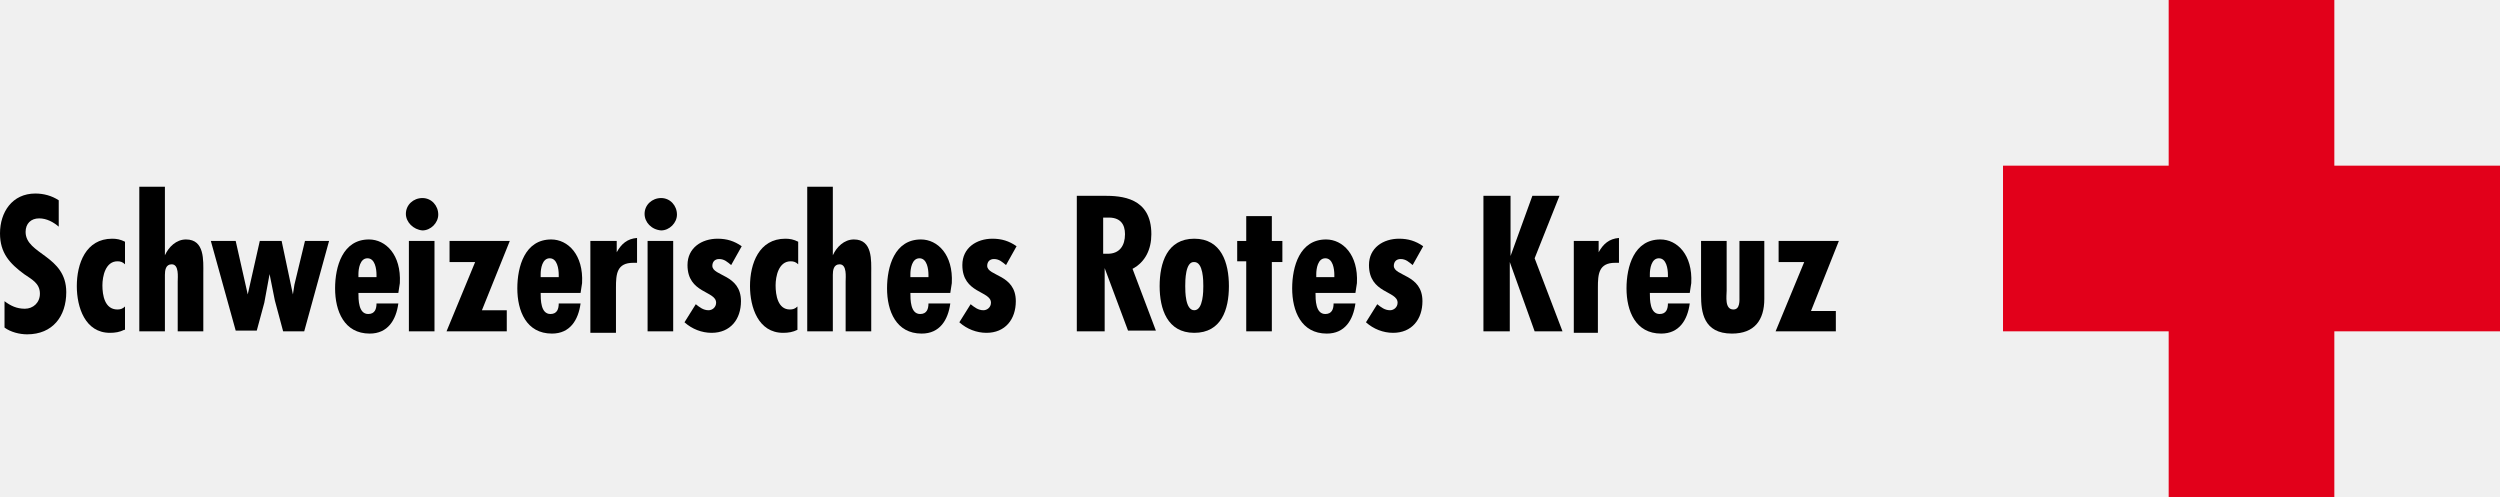
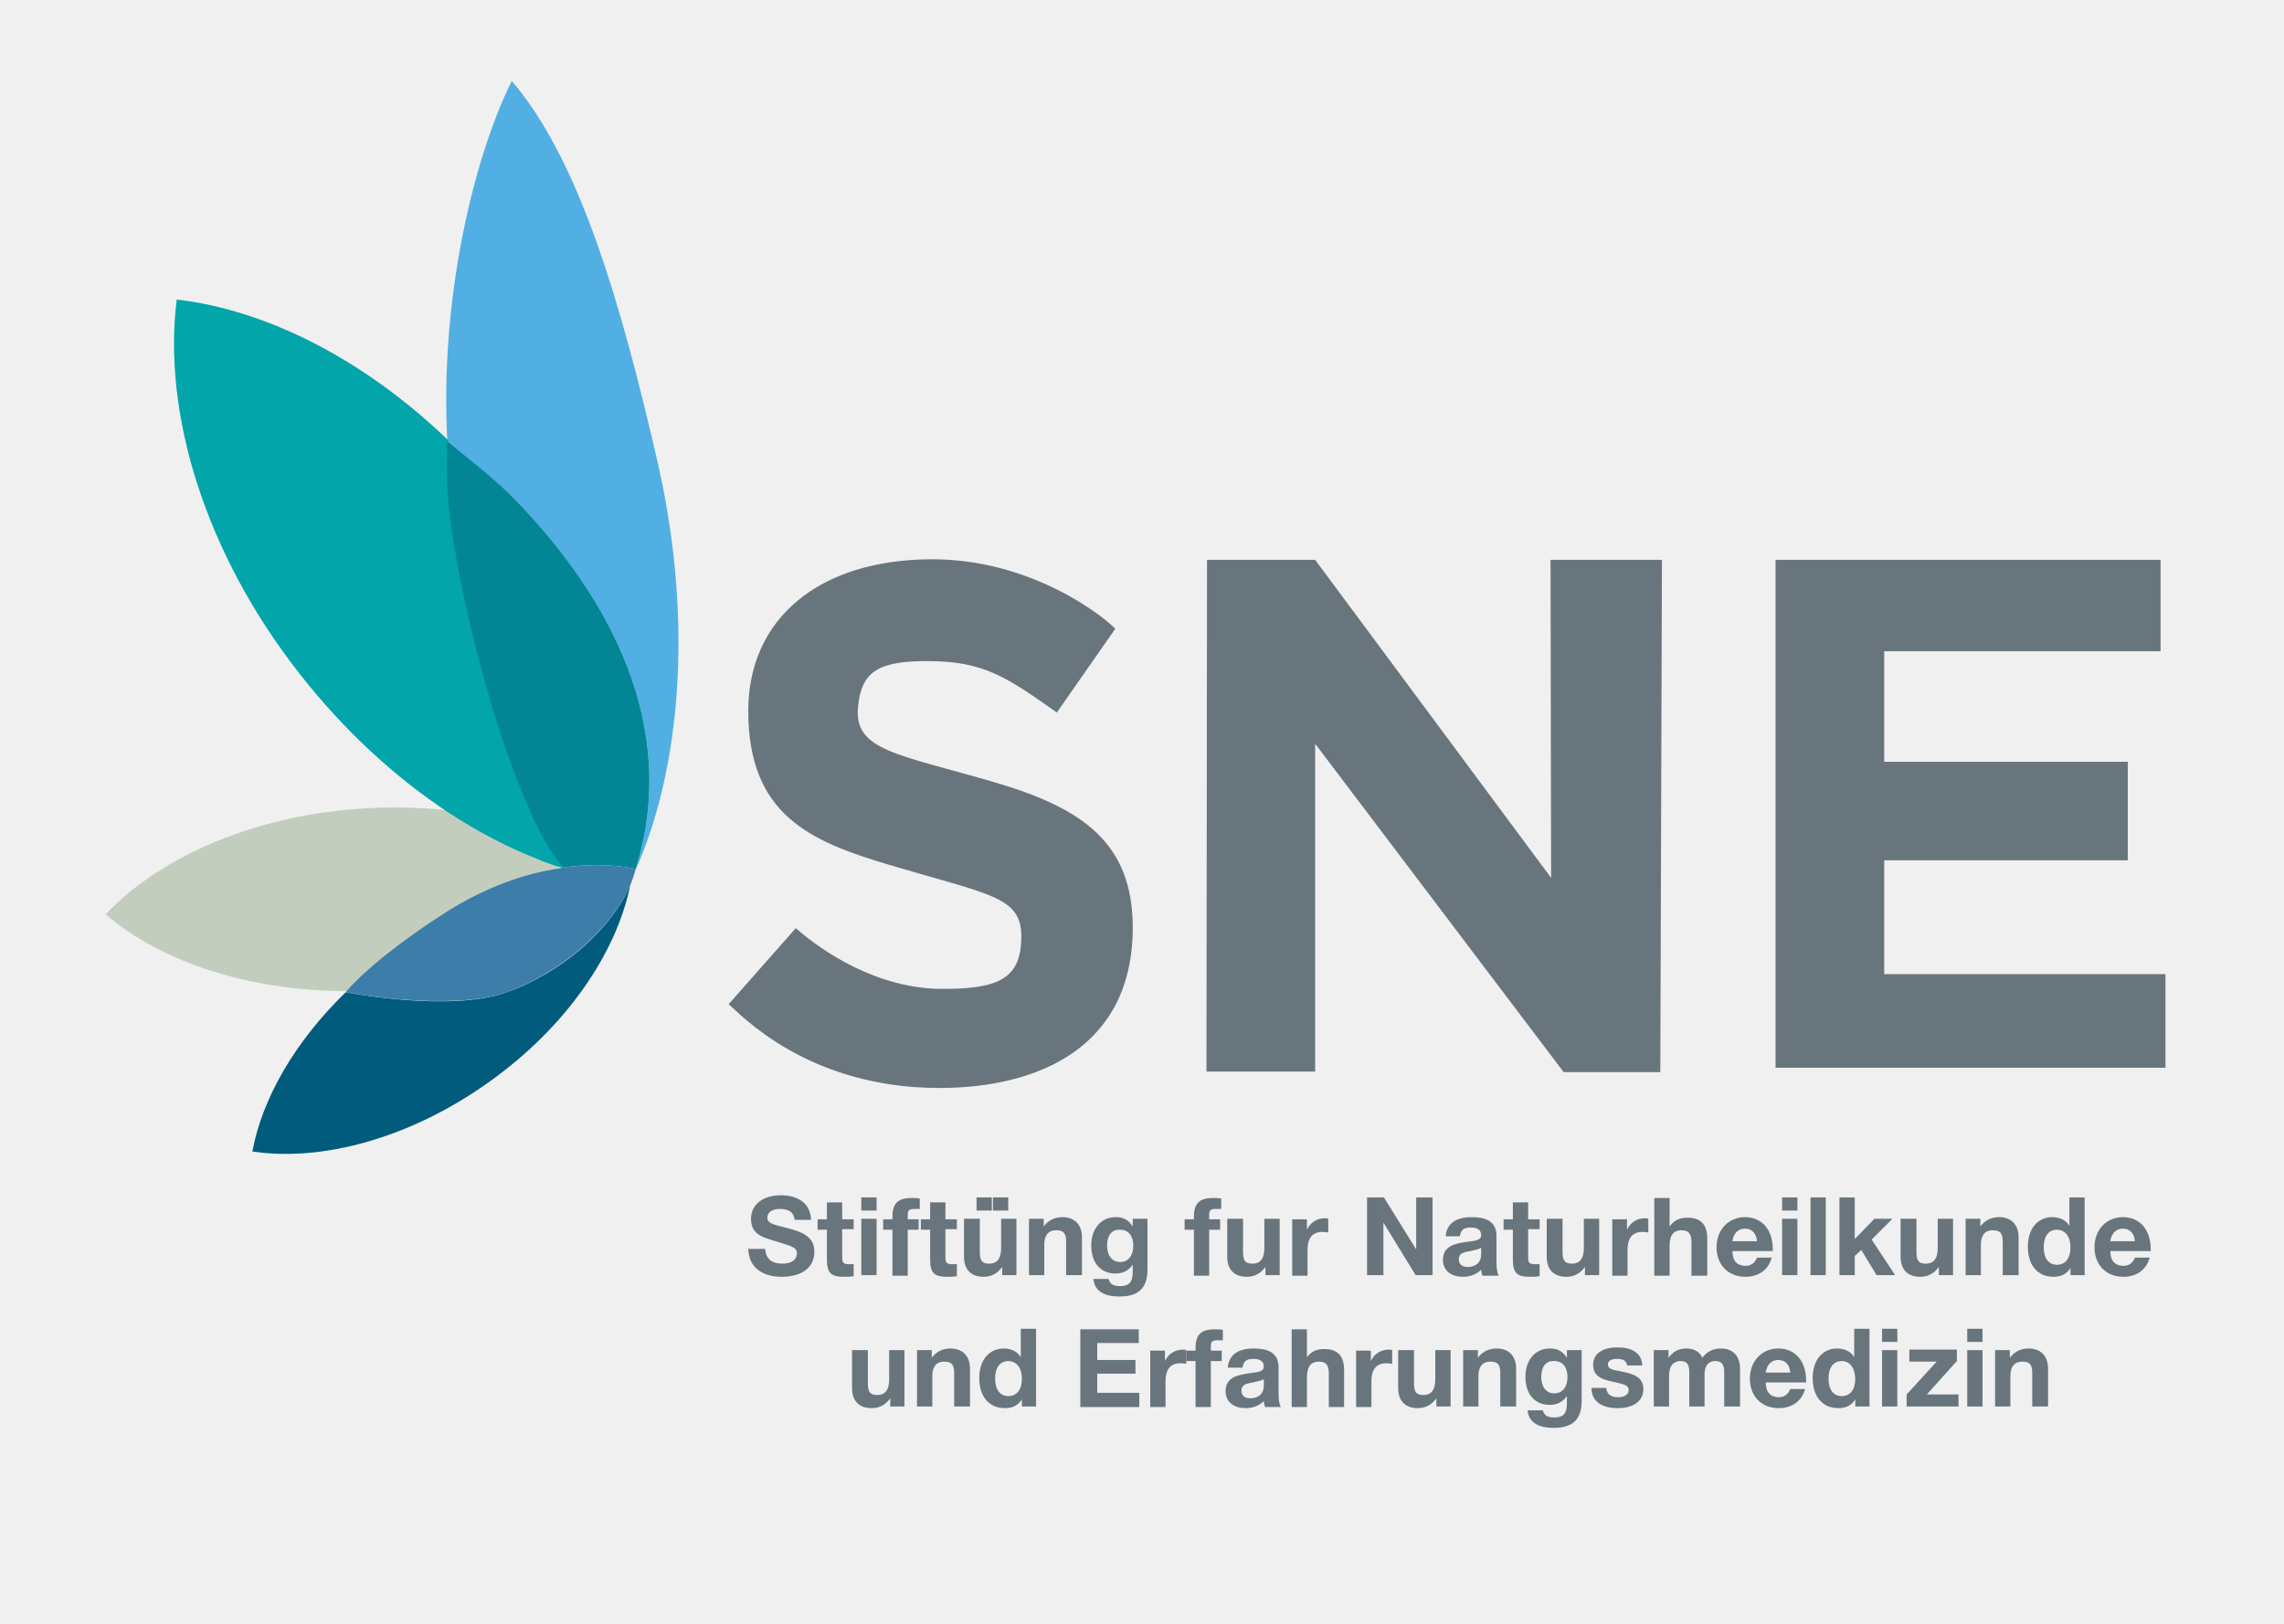
- <svg xmlns="http://www.w3.org/2000/svg" version="1.1" x="0" y="0" width="332" height="66" viewBox="0 0 332 66" xml:space="preserve">
-   <path fill="black" d="M143,44V26h3.6c2.3,0,6.3,0.2,6.3,5.1c0,2-0.8,3.7-2.5,4.6l3.1,8.2h-3.7l-3.1-8.3h0V44H143z M146.5,33.7   l0.6,0c1.6,0,2.3-1.1,2.3-2.6c0-1.3-0.6-2.3-2.4-2.2h-0.5V33.7z" />
-   <path fill="black" d="M163.2,38c0,3.1-1,6.2-4.6,6.2c-3.6,0-4.6-3.2-4.6-6.2c0-3.1,1-6.3,4.6-6.3C162.2,31.7,163.2,34.9,163.2,38z    M157.4,38c0,0.7,0,3.2,1.2,3.2c1.2,0,1.2-2.6,1.2-3.2c0-0.7,0-3.2-1.2-3.2C157.4,34.7,157.4,37.3,157.4,38z" />
-   <path fill="black" d="M7.8,30.1c-0.7-0.6-1.6-1.1-2.6-1.1c-1.1,0-1.8,0.7-1.8,1.8c0,3,5.4,3.1,5.4,8c0,3.2-1.8,5.6-5.2,5.6   c-1,0-2.2-0.3-3-0.9V40c0.8,0.6,1.6,1,2.7,1c1.1,0,2-0.8,2-2c0-1.4-1.1-1.9-2.1-2.6C1.3,35,0,33.6,0,31c0-2.8,1.6-5.3,4.7-5.3   c1.1,0,2.2,0.3,3.1,0.9V30.1z" />
-   <path fill="black" d="M16.5,43.8c-0.6,0.3-1.2,0.4-1.9,0.4c-3.3,0-4.4-3.4-4.4-6.2c0-3,1.2-6.3,4.7-6.3c0.6,0,1.1,0.1,1.7,0.4v3   c-0.3-0.3-0.6-0.4-1-0.4c-1.6,0-2,2-2,3.2c0,1.3,0.3,3.2,2,3.2c0.4,0,0.7-0.1,1-0.4V43.8z" />
-   <path fill="black" d="M21.9,24.8v9.1h0c0.5-1.1,1.5-2.1,2.8-2.1c2.5,0,2.3,2.8,2.3,4.5V44h-3.4v-6.6c0-0.6,0.2-2.3-0.8-2.3   c-0.8,0-0.9,0.8-0.9,1.4V44h-3.4V24.8H21.9z" />
-   <path fill="black" d="M31.3,32l1.6,7.1h0l1.6-7.1h2.9l1.5,7.1h0l0.2-1.3l1.4-5.8h3.2l-3.3,12h-2.8l-1.1-4.1l-0.7-3.5h0l-0.7,3.8   l-1,3.7h-2.8L28,32H31.3z" />
-   <path fill="black" d="M52.9,38.9h-5.3c0,0.9,0,2.8,1.3,2.8c0.9,0,1.1-0.7,1.1-1.4h2.9c-0.3,2.2-1.4,4-3.8,4c-3.4,0-4.6-3-4.6-6   c0-2.9,1-6.5,4.5-6.5c2.2,0,4.3,2,4.1,5.8L52.9,38.9z M50,36.5c0-0.8-0.2-2.2-1.2-2.2c-1,0-1.2,1.4-1.2,2.1v0.4H50V36.5z" />
-   <path fill="black" d="M53.9,28.4c0-1.2,1-2.1,2.2-2.1c1.2,0,2.1,1,2.1,2.2c0,1.1-1,2.1-2.1,2.1C54.9,30.5,53.9,29.5,53.9,28.4z    M57.7,32v12h-3.4V32H57.7z" />
-   <path fill="black" d="M67.7,32L64,41.2h3.3V44h-8l3.8-9.2h-3.4V32H67.7z" />
-   <path fill="black" d="M77.1,38.9h-5.3c0,0.9,0,2.8,1.3,2.8c0.9,0,1.1-0.7,1.1-1.4h2.9c-0.3,2.2-1.4,4-3.8,4c-3.4,0-4.6-3-4.6-6   c0-2.9,1-6.5,4.5-6.5c2.2,0,4.3,2,4.1,5.8L77.1,38.9z M74.2,36.5c0-0.8-0.2-2.2-1.2-2.2c-1,0-1.2,1.4-1.2,2.1v0.4h2.4V36.5z" />
-   <path fill="black" d="M81.9,32v1.5h0c0.6-1.1,1.4-1.8,2.7-1.9v3.3c-0.2,0-0.3,0-0.5,0c-2.2,0-2.3,1.5-2.3,3.3v6h-3.4V32H81.9z" />
-   <path fill="black" d="M85.6,28.4c0-1.2,1-2.1,2.2-2.1c1.2,0,2.1,1,2.1,2.2c0,1.1-1,2.1-2.1,2.1C86.5,30.5,85.6,29.5,85.6,28.4z    M89.4,32v12H86V32H89.4z" />
-   <path fill="black" d="M97.1,35.2c-0.5-0.4-0.9-0.8-1.6-0.8c-0.6,0-0.9,0.4-0.9,0.9c0,1.4,3.8,1.1,3.8,4.7c0,2.4-1.4,4.2-3.9,4.2   c-1.3,0-2.6-0.5-3.6-1.4l1.5-2.4c0.5,0.4,1,0.8,1.7,0.8c0.5,0,1-0.4,1-1c0-1.6-3.8-1.2-3.8-5c0-2.3,1.9-3.5,4-3.5   c1.2,0,2.2,0.3,3.2,1L97.1,35.2z" />
-   <path fill="black" d="M105.9,43.8c-0.6,0.3-1.2,0.4-1.9,0.4c-3.3,0-4.4-3.4-4.4-6.2c0-3,1.2-6.3,4.7-6.3c0.6,0,1.1,0.1,1.7,0.4v3   c-0.3-0.3-0.6-0.4-1-0.4c-1.6,0-2,2-2,3.2c0,1.3,0.3,3.2,1.9,3.2c0.4,0,0.7-0.1,1-0.4V43.8z" />
-   <path fill="black" d="M110.6,24.8v9.1h0c0.5-1.1,1.5-2.1,2.8-2.1c2.5,0,2.3,2.8,2.3,4.5V44h-3.4v-6.6c0-0.6,0.2-2.3-0.8-2.3   c-0.8,0-0.9,0.8-0.9,1.4V44h-3.4V24.8H110.6z" />
-   <path fill="black" d="M126.2,38.9h-5.3c0,0.9,0,2.8,1.3,2.8c0.9,0,1.1-0.7,1.1-1.4h2.9c-0.3,2.2-1.4,4-3.8,4c-3.4,0-4.6-3-4.6-6   c0-2.9,1-6.5,4.5-6.5c2.2,0,4.3,2,4.1,5.8L126.2,38.9z M123.3,36.5c0-0.8-0.2-2.2-1.2-2.2c-1,0-1.2,1.4-1.2,2.1v0.4h2.4V36.5z" />
-   <path fill="black" d="M133.6,35.2c-0.5-0.4-0.9-0.8-1.6-0.8c-0.6,0-0.9,0.4-0.9,0.9c0,1.4,3.8,1.1,3.8,4.7c0,2.4-1.4,4.2-3.9,4.2   c-1.3,0-2.6-0.5-3.6-1.4l1.5-2.4c0.5,0.4,1,0.8,1.7,0.8c0.5,0,1-0.4,1-1c0-1.6-3.8-1.2-3.8-5c0-2.3,1.9-3.5,4-3.5   c1.2,0,2.2,0.3,3.2,1L133.6,35.2z" />
-   <path fill="black" d="M168.9,28.6V32h1.4v2.8h-1.4V44h-3.4v-9.3h-1.2V32h1.2v-3.3H168.9z" />
-   <path fill="black" d="M180,38.9h-5.3c0,0.9,0,2.8,1.3,2.8c0.9,0,1.1-0.7,1.1-1.4h2.9c-0.3,2.2-1.4,4-3.8,4c-3.4,0-4.6-3-4.6-6   c0-2.9,1-6.5,4.5-6.5c2.2,0,4.3,2,4.1,5.8L180,38.9z M177.2,36.5c0-0.8-0.2-2.2-1.2-2.2c-1,0-1.2,1.4-1.2,2.1v0.4h2.4V36.5z" />
-   <path fill="black" d="M187.6,35.2c-0.5-0.4-0.9-0.8-1.6-0.8c-0.6,0-0.9,0.4-0.9,0.9c0,1.4,3.8,1.1,3.8,4.7c0,2.4-1.4,4.2-3.9,4.2   c-1.3,0-2.6-0.5-3.6-1.4l1.5-2.4c0.5,0.4,1,0.8,1.7,0.8c0.5,0,1-0.4,1-1c0-1.6-3.8-1.2-3.8-5c0-2.3,1.9-3.5,4-3.5   c1.2,0,2.2,0.3,3.2,1L187.6,35.2z" />
-   <path fill="black" d="M200.6,26v8h0l2.9-8h3.6l-3.3,8.3l3.7,9.7h-3.7l-3.3-9.2h0V44H197V26H200.6z" />
-   <path fill="black" d="M212.3,32v1.5h0c0.6-1.1,1.4-1.8,2.7-1.9v3.3c-0.2,0-0.3,0-0.5,0c-2.2,0-2.3,1.5-2.3,3.3v6H209V32H212.3z" />
-   <path fill="black" d="M224.4,38.9h-5.3c0,0.9,0,2.8,1.3,2.8c0.9,0,1.1-0.7,1.1-1.4h2.9c-0.3,2.2-1.4,4-3.8,4c-3.4,0-4.6-3-4.6-6   c0-2.9,1-6.5,4.5-6.5c2.2,0,4.3,2,4.1,5.8L224.4,38.9z M221.5,36.5c0-0.8-0.2-2.2-1.2-2.2c-1,0-1.2,1.4-1.2,2.1v0.4h2.4V36.5z" />
-   <path fill="black" d="M229.3,32v6.6c0,0.7-0.3,2.5,0.9,2.5c0.9,0,0.8-1.2,0.8-1.8l0-7.3h3.3v7.7c0,2.8-1.3,4.6-4.3,4.6   c-3.8,0-4.1-2.9-4.1-5.1V32H229.3z" />
-   <path fill="black" d="M244.2,32l-3.7,9.3h3.3V44h-8l3.8-9.2h-3.4V32H244.2z" />
-   <polygon fill="rgb(226,0,26)" points="332,22 310,22 310,0 288,0 288,22 266,22 266,44 288,44 288,66 310,66 310,44 332,44 " />
+ <svg xmlns="http://www.w3.org/2000/svg" width="1440" height="1024" viewBox="0 0 1440 1024" fill="none">
+   <g clip-path="url(#clip0)">
+     <rect width="1440" height="1024" />
+     <path d="M319.567 625.702C284.101 638.472 219.712 626.047 217.991 625.702C185.969 656.764 165.309 692.659 159.111 726.137C202.496 732.695 257.932 718.199 307.86 682.649C357.098 647.79 388.776 600.852 397.384 558.054C384.988 587.391 351.933 614.312 319.567 625.702Z" fill="#015B7C" />
+     <path d="M326.453 316.802C383.266 376.511 429.062 457.274 400.827 548.045C400.827 548.39 400.827 548.736 400.483 548.736V549.081C429.062 485.575 437.326 392.043 414.944 292.988C391.53 190.481 365.017 100.4 322.665 51.045C297.53 101.781 277.214 191.517 282.035 278.147C296.497 290.227 312.68 302.652 326.453 316.802Z" fill="#51AFE3" />
+     <path d="M283.182 575.597C311.417 557.304 337.241 549.366 357.901 546.26C357.557 546.26 356.868 545.915 356.524 545.915C355.146 545.569 353.425 544.879 352.047 544.534C351.359 544.189 350.67 544.189 349.981 543.844C347.915 543.153 346.194 542.463 344.128 541.773C343.784 541.773 343.439 541.428 343.439 541.428C324.157 533.835 304.53 523.826 285.593 511.401C268.376 509.33 250.127 508.64 231.534 509.675C161.636 513.472 101.034 540.047 66.602 576.632C102.067 607.004 158.537 625.642 222.237 624.951C222.925 623.916 238.764 604.588 283.182 575.597Z" fill="#C2CDBE" />
+     <path d="M340.736 542.665C342.802 543.355 344.524 544.046 346.59 544.736C347.278 545.081 347.967 545.081 348.656 545.426C350.033 546.116 351.755 546.462 353.132 546.807C353.476 546.807 354.165 547.152 354.509 547.152C355.198 547.152 355.542 546.807 356.231 546.807C336.26 528.169 303.579 437.916 287.74 344.038C283.608 320.224 281.857 299.342 282.545 277.598C229.864 226.863 168.229 195.455 111.416 188.898C102.463 260.341 128.976 348.697 189.233 425.318C217.124 460.867 249.146 490.204 282.545 512.293C301.483 524.718 320.765 534.727 340.392 542.32C340.392 542.32 340.392 542.665 340.736 542.665Z" fill="#02A5A9" />
+     <path d="M398.073 556.329C398.073 556.674 397.728 557.019 397.728 557.364L398.073 556.329Z" fill="#028695" />
+     <path d="M400.483 549.081C400.483 548.735 400.483 548.39 400.827 548.39C400.827 548.39 400.827 548.735 400.483 549.081Z" fill="#028695" />
+     <path d="M286.167 343.033C302.006 436.911 335.405 528.373 355.376 547.01C382.922 543.214 400.827 548.045 400.827 548.045C429.062 457.274 383.267 376.166 326.453 316.802C313.024 302.652 296.497 290.227 282.035 278.147C281.002 299.891 282.035 319.564 286.167 343.033Z" fill="#028695" />
+     <path d="M398.072 556.329C399.105 553.913 399.794 551.497 400.483 549.081V548.735C400.483 548.39 400.827 548.045 400.827 548.045C400.827 548.045 382.922 543.213 355.376 547.01C354.688 547.01 354.343 547.355 353.655 547.355C332.995 550.461 307.171 558.399 278.936 576.692C234.174 605.683 218.335 625.011 217.991 625.701C219.712 626.047 284.101 638.126 319.566 625.701C351.933 613.967 384.988 587.046 397.384 558.054C397.384 557.709 397.728 557.709 397.728 557.364C397.728 557.019 398.072 556.674 398.072 556.329Z" fill="#3C7DA9" />
+     <path d="M666.302 449.335C634.968 427.247 620.507 416.892 584.697 416.892C553.708 416.892 543.034 423.45 540.968 445.884C538.213 473.495 566.448 475.566 627.738 493.513C682.485 509.735 714.163 531.478 714.163 584.975C714.163 660.215 654.939 686.101 592.272 686.101C508.945 686.101 466.938 639.507 459.363 633.294L501.715 585.32C518.587 600.161 553.363 623.631 594.338 623.631C629.804 623.631 643.921 617.073 643.921 590.497C643.921 565.302 623.95 564.267 560.25 545.284C510.323 530.443 471.758 513.531 471.758 448.3C471.758 390.317 516.176 352.697 587.796 352.697C652.529 352.697 698.324 391.007 703.145 396.529L666.302 449.335Z" fill="#69757C" />
+     <path d="M760.992 353.042H829.168L977.916 553.567L977.572 353.042H1047.81L1046.78 676.092H985.836L829.168 469.008V675.746H760.647L760.992 353.042Z" fill="#69757C" />
+     <path d="M1362.18 410.68H1187.95V480.398H1341.52V542.523H1187.95V614.312H1365.28V673.33H1119.43V353.042H1362.18V410.68Z" fill="#69757C" />
+     <path d="M501.026 769.624C500.681 764.792 497.582 762.377 491.729 762.377C486.908 762.377 483.809 764.447 483.809 767.899C483.809 772.04 488.974 772.386 498.96 775.147C507.568 777.563 513.421 781.014 513.421 789.297C513.421 801.032 503.092 805.174 493.106 805.174C479.677 805.174 472.102 798.616 471.758 787.572H482.432C482.776 794.129 486.908 796.89 493.45 796.89C498.96 796.89 502.403 794.474 502.403 790.333C502.403 786.536 498.96 785.846 488.974 782.74C481.055 780.324 473.48 778.598 473.48 768.589C473.48 759.615 481.055 753.748 492.417 753.748C502.747 753.748 511.011 758.58 511.355 769.279H501.026V769.624Z" fill="#69757C" />
+     <path d="M538.213 775.147H530.982V792.059C530.982 795.51 530.982 797.236 535.114 797.236C536.147 797.236 536.836 797.236 538.213 797.236V804.829C535.458 805.174 534.425 805.174 532.359 805.174C524.096 805.174 521.341 803.103 521.341 794.129V775.492H515.487V768.934H521.341V758.235H530.982V768.934H538.213V775.147Z" fill="#69757C" />
+     <path d="M553.019 763.412H543.033V755.128H552.675V763.412H553.019ZM553.019 804.138H543.033V768.589H552.675V804.138H553.019Z" fill="#69757C" />
+     <path d="M579.876 762.377C578.499 762.377 577.81 762.377 576.777 762.377C573.334 762.377 572.301 763.067 572.301 766.173V768.934H579.187V775.492H572.301V804.484H562.66V775.492H556.806V768.934H562.66V767.209C562.66 758.925 566.103 755.474 574.711 755.474C576.433 755.474 578.154 755.474 579.876 755.819V762.377Z" fill="#69757C" />
+     <path d="M603.29 775.147H596.059V792.059C596.059 795.51 596.059 797.236 600.191 797.236C601.224 797.236 601.913 797.236 603.29 797.236V804.829C600.536 805.174 599.503 805.174 597.437 805.174C589.173 805.174 586.418 803.103 586.418 794.129V775.492H580.565V768.934H586.418V758.235H596.059V768.934H603.29V775.147Z" fill="#69757C" />
+     <path d="M641.166 804.138H631.869V798.961C629.115 802.758 625.327 805.174 620.162 805.174C612.587 805.174 607.766 801.032 607.766 792.404V768.589H617.752V788.952C617.752 793.439 618.096 796.89 623.605 796.89C629.803 796.89 631.181 792.058 631.181 786.881V768.589H640.822V804.138H641.166Z" fill="#69757C" />
+     <path d="M672.155 804.138V783.43C672.155 778.943 671.467 775.837 665.957 775.837C660.104 775.837 658.382 779.978 658.382 785.156V804.138H648.741V768.589H658.038V773.421C660.792 769.624 664.924 767.553 669.745 767.553C677.32 767.553 682.141 772.04 682.141 780.324V804.138H672.155Z" fill="#69757C" />
+     <path d="M723.459 800.687C723.459 812.422 717.606 817.599 705.899 817.599C695.569 817.599 690.06 813.802 689.371 806.554H699.012C699.701 809.66 701.767 811.041 706.243 811.041C712.785 811.041 714.163 807.59 714.163 801.722V797.581C711.408 801.377 707.965 803.103 703.144 803.103C693.847 803.103 687.994 796.2 687.994 785.501C687.994 774.801 694.192 767.553 703.489 767.553C708.309 767.553 711.408 769.279 714.163 773.421V768.589H723.459V800.687ZM697.979 785.501C697.979 791.713 701.078 795.855 706.243 795.855C711.408 795.855 714.507 791.713 714.507 785.501C714.507 779.288 711.408 775.492 706.243 775.492C700.734 775.146 697.979 779.288 697.979 785.501Z" fill="#69757C" />
+     <path d="M769.943 762.377C768.566 762.377 767.877 762.377 766.844 762.377C763.401 762.377 762.368 763.067 762.368 766.173V768.934H769.255V775.492H762.368V804.484H752.727V775.492H746.874V768.934H752.727V767.209C752.727 758.925 756.17 755.474 764.779 755.474C766.5 755.474 768.222 755.474 769.943 755.819V762.377Z" fill="#69757C" />
+     <path d="M807.13 804.138H797.834V798.961C795.079 802.758 791.292 805.174 786.127 805.174C778.552 805.174 773.731 801.032 773.731 792.404V768.589H783.716V788.952C783.716 793.439 784.061 796.89 789.57 796.89C795.768 796.89 797.145 792.058 797.145 786.881V768.589H806.786V804.138H807.13Z" fill="#69757C" />
+     <path d="M837.431 777.217C835.709 776.872 834.676 776.872 833.643 776.872C826.757 776.872 824.347 781.704 824.347 788.262V804.483H814.706V768.934H824.002V775.492C826.068 771.005 830.2 768.244 835.365 768.244C836.054 768.244 836.398 768.244 837.431 768.589V777.217Z" fill="#69757C" />
+     <path d="M861.534 755.128H872.552L892.868 787.916V755.128H903.197V804.138H892.523L872.208 771.005V804.138H861.878V755.128H861.534Z" fill="#69757C" />
+     <path d="M934.531 804.138C934.187 802.758 933.842 802.413 933.842 800.687C930.743 803.793 926.611 805.174 922.48 805.174C914.56 805.174 909.739 801.032 909.739 794.474C909.739 785.156 918.348 784.12 925.234 783.085C931.432 782.394 933.842 781.704 933.842 778.943C933.842 775.837 931.776 774.111 927.3 774.111C922.824 774.111 921.102 775.492 920.414 779.633H911.461C912.15 771.695 917.659 767.553 927.989 767.553C935.219 767.553 943.483 769.279 943.483 779.288V794.819C943.483 797.926 943.483 801.377 944.861 804.483H934.531V804.138ZM926.956 788.952C923.512 789.642 919.725 789.988 919.725 794.129C919.725 797.235 921.791 798.961 925.234 798.961C930.399 798.961 933.842 796.2 933.842 791.023V786.881C931.432 788.262 929.366 788.262 926.956 788.952Z" fill="#69757C" />
+     <path d="M970.685 775.147H963.454V792.059C963.454 795.51 963.454 797.236 967.586 797.236C968.619 797.236 969.307 797.236 970.685 797.236V804.829C967.93 805.174 966.897 805.174 964.831 805.174C956.567 805.174 953.813 803.103 953.813 794.129V775.492H947.959V768.934H953.813V758.235H963.454V768.934H970.685V775.147Z" fill="#69757C" />
+     <path d="M1008.56 804.138H999.264V798.961C996.509 802.758 992.722 805.174 987.557 805.174C979.982 805.174 975.161 801.032 975.161 792.404V768.589H985.147V788.952C985.147 793.439 985.491 796.89 991 796.89C997.198 796.89 998.575 792.058 998.575 786.881V768.589H1008.22V804.138H1008.56Z" fill="#69757C" />
+     <path d="M1039.21 777.217C1037.48 776.872 1036.45 776.872 1035.42 776.872C1028.53 776.872 1026.12 781.704 1026.12 788.262V804.483H1016.48V768.934H1025.78V775.492C1027.84 771.005 1031.97 768.244 1037.14 768.244C1037.83 768.244 1038.17 768.244 1039.21 768.589V777.217Z" fill="#69757C" />
+     <path d="M1052.63 773.421C1055.39 769.625 1058.83 767.899 1064 767.899C1072.6 767.899 1076.39 772.731 1076.39 781.014V804.484H1066.41V783.43C1066.41 778.943 1065.37 775.837 1060.21 775.837C1053.67 775.837 1052.63 781.014 1052.63 786.191V804.484H1042.99V755.474H1052.63V773.421Z" fill="#69757C" />
+     <path d="M1100.5 805.174C1089.48 805.174 1082.25 797.581 1082.25 786.536C1082.25 775.492 1089.82 767.553 1100.15 767.553C1110.82 767.553 1117.71 775.492 1117.71 787.917V788.952H1092.23C1092.23 795.165 1095.33 798.271 1100.5 798.271C1103.94 798.271 1106.35 796.545 1107.73 793.094H1117.02C1114.96 801.032 1108.41 805.174 1100.5 805.174ZM1100.15 774.801C1095.67 774.801 1092.92 777.908 1092.23 782.74H1107.73C1107.38 778.253 1104.97 774.801 1100.15 774.801Z" fill="#69757C" />
+     <path d="M1133.21 763.412H1123.57V755.128H1133.21V763.412ZM1133.21 804.138H1123.57V768.589H1133.21V804.138Z" fill="#69757C" />
+     <path d="M1151.11 804.138H1141.47V755.128H1151.11V804.138Z" fill="#69757C" />
+     <path d="M1180.03 781.704L1194.84 804.138H1183.13L1173.49 788.262L1169.36 792.058V804.138H1159.72V755.128H1169.36V781.359L1181.76 768.589H1193.12L1180.03 781.704Z" fill="#69757C" />
+     <path d="M1231.68 804.138H1222.39V798.961C1219.63 802.758 1215.84 805.174 1210.68 805.174C1203.1 805.174 1198.28 801.032 1198.28 792.404V768.589H1208.27V788.952C1208.27 793.439 1208.61 796.89 1214.12 796.89C1220.32 796.89 1221.7 792.058 1221.7 786.881V768.589H1231.34V804.138H1231.68Z" fill="#69757C" />
+     <path d="M1262.67 804.138V783.43C1262.67 778.943 1261.98 775.837 1256.47 775.837C1250.62 775.837 1248.9 779.978 1248.9 785.156V804.138H1239.26V768.589H1248.55V773.421C1251.31 769.624 1255.44 767.553 1260.26 767.553C1267.84 767.553 1272.66 772.04 1272.66 780.324V804.138H1262.67Z" fill="#69757C" />
+     <path d="M1305.37 804.138V799.651C1302.96 803.448 1299.52 805.173 1294.69 805.173C1284.71 805.173 1278.51 797.926 1278.51 786.191C1278.51 774.801 1284.71 767.553 1294.01 767.553C1298.14 767.553 1302.61 769.279 1304.68 773.076V755.128H1314.32V804.138H1305.37ZM1296.76 775.491C1291.6 775.491 1288.5 779.633 1288.5 786.536C1288.5 793.439 1291.6 797.58 1296.76 797.58C1302.27 797.58 1305.37 793.439 1305.37 786.536C1305.37 779.633 1301.93 775.491 1296.76 775.491Z" fill="#69757C" />
+     <path d="M1338.77 805.174C1327.75 805.174 1320.52 797.581 1320.52 786.536C1320.52 775.492 1328.09 767.553 1338.42 767.553C1349.1 767.553 1355.98 775.492 1355.98 787.917V788.952H1330.5C1330.5 795.165 1333.6 798.271 1338.77 798.271C1342.21 798.271 1344.62 796.545 1346 793.094H1355.3C1353.23 801.032 1346.69 805.174 1338.77 805.174ZM1338.42 774.801C1333.95 774.801 1331.19 777.908 1330.5 782.74H1346C1345.65 778.253 1343.24 774.801 1338.42 774.801Z" fill="#69757C" />
+     <path d="M570.579 886.972H561.283V881.795C558.528 885.591 554.74 888.007 549.575 888.007C542 888.007 537.18 883.866 537.18 875.237V851.422H547.165V871.786C547.165 876.272 547.51 879.724 553.019 879.724C559.217 879.724 560.594 874.892 560.594 869.715V851.422H570.235V886.972H570.579Z" fill="#69757C" />
+     <path d="M601.569 886.972V866.263C601.569 861.777 600.88 858.67 595.371 858.67C589.517 858.67 587.796 862.812 587.796 867.989V886.972H578.154V851.422H587.451V856.254C590.206 852.458 594.338 850.387 599.158 850.387C606.733 850.387 611.554 854.874 611.554 863.157V886.972H601.569Z" fill="#69757C" />
+     <path d="M644.265 886.972V882.485C641.854 886.281 638.411 888.007 633.591 888.007C623.605 888.007 617.407 880.759 617.407 869.024C617.407 857.635 623.605 850.387 632.902 850.387C637.034 850.387 641.51 852.112 643.576 855.909V837.962H653.217V886.972H644.265ZM635.656 858.325C630.492 858.325 627.393 862.467 627.393 869.369C627.393 876.272 630.492 880.414 635.656 880.414C641.166 880.414 644.265 876.272 644.265 869.369C644.265 862.467 640.821 858.325 635.656 858.325Z" fill="#69757C" />
+     <path d="M717.95 846.935H691.782V857.635H715.884V866.263H691.782V878.343H718.295V887.316H681.108V838.307H717.95V846.935Z" fill="#69757C" />
+     <path d="M747.907 860.051C746.185 859.706 745.152 859.706 744.119 859.706C737.233 859.706 734.822 864.538 734.822 871.095V887.317H725.181V851.768H734.478V858.325C736.544 853.838 740.676 851.077 745.841 851.077C746.529 851.077 746.874 851.077 747.907 851.423V860.051Z" fill="#69757C" />
+     <path d="M770.977 845.21C769.599 845.21 768.911 845.21 767.878 845.21C764.434 845.21 763.401 845.9 763.401 849.006V851.767H770.288V858.325H763.401V887.316H753.76V858.325H747.907V851.767H753.76V850.041C753.76 841.758 757.204 838.307 765.812 838.307C767.533 838.307 769.255 838.307 770.977 838.652V845.21Z" fill="#69757C" />
+     <path d="M797.489 886.972C797.145 885.591 796.801 885.246 796.801 883.52C793.702 886.627 789.57 888.007 785.438 888.007C777.518 888.007 772.698 883.865 772.698 877.308C772.698 867.989 781.306 866.954 788.193 865.918C794.39 865.228 796.801 864.538 796.801 861.777C796.801 858.67 794.735 856.945 790.258 856.945C785.782 856.945 784.061 858.325 783.372 862.467H774.075C774.764 854.529 780.273 850.387 790.603 850.387C797.834 850.387 806.097 852.113 806.097 862.122V877.653C806.097 880.759 806.097 884.211 807.475 887.317H797.489V886.972ZM789.914 871.786C786.471 872.476 782.683 872.821 782.683 876.963C782.683 880.069 784.749 881.795 788.193 881.795C793.357 881.795 796.801 879.033 796.801 873.856V869.715C794.39 871.095 792.324 871.095 789.914 871.786Z" fill="#69757C" />
+     <path d="M823.658 856.254C826.413 852.457 829.856 850.732 835.021 850.732C843.629 850.732 847.417 855.564 847.417 863.847V887.316H837.775V866.263C837.775 861.776 836.742 858.67 831.578 858.67C825.035 858.67 824.002 863.847 824.002 869.024V887.316H814.361V838.307H824.002V856.254H823.658Z" fill="#69757C" />
+     <path d="M877.717 860.051C875.996 859.706 874.963 859.706 873.93 859.706C867.043 859.706 864.633 864.538 864.633 871.095V887.317H854.992V851.768H864.288V858.325C866.354 853.838 870.486 851.077 875.651 851.077C876.34 851.077 876.684 851.077 877.717 851.423V860.051Z" fill="#69757C" />
+     <path d="M914.904 886.972H905.607V881.795C902.853 885.591 899.065 888.007 893.9 888.007C886.325 888.007 881.505 883.866 881.505 875.237V851.422H891.49V871.786C891.49 876.272 891.834 879.724 897.344 879.724C903.541 879.724 904.919 874.892 904.919 869.715V851.422H914.56V886.972H914.904Z" fill="#69757C" />
+     <path d="M945.893 886.972V866.263C945.893 861.777 945.205 858.67 939.696 858.67C933.842 858.67 932.12 862.812 932.12 867.989V886.972H922.479V851.422H931.776V856.254C934.531 852.458 938.663 850.387 943.483 850.387C951.058 850.387 955.879 854.874 955.879 863.157V886.972H945.893Z" fill="#69757C" />
+     <path d="M997.198 883.52C997.198 895.255 991.344 900.432 979.637 900.432C969.307 900.432 963.798 896.636 963.11 889.388H972.751C973.439 892.494 975.505 893.875 979.982 893.875C986.524 893.875 987.901 890.423 987.901 884.556V880.414C985.146 884.211 981.703 885.936 976.883 885.936C967.586 885.936 961.732 879.033 961.732 868.334C961.732 857.635 967.93 850.387 977.227 850.387C982.048 850.387 985.146 852.113 987.901 856.254V851.422H997.198V883.52ZM971.718 868.334C971.718 874.547 974.817 878.688 979.982 878.688C985.146 878.688 988.245 874.547 988.245 868.334C988.245 862.122 985.146 858.325 979.982 858.325C974.472 857.98 971.718 862.122 971.718 868.334Z" fill="#69757C" />
+     <path d="M1026.12 861.777C1025.43 857.98 1023.37 856.945 1019.23 856.945C1015.79 856.945 1013.73 858.325 1013.73 860.396C1013.73 863.502 1016.82 863.847 1022.33 864.883C1028.88 866.263 1036.11 867.989 1036.11 875.927C1036.11 883.52 1029.91 888.007 1019.92 888.007C1010.97 888.007 1003.4 884.556 1003.4 875.237H1012.69C1013.04 879.379 1015.79 881.104 1020.27 881.104C1024.4 881.104 1026.81 879.379 1026.81 876.617C1026.81 873.511 1024.06 873.166 1018.89 871.786C1012.69 870.405 1004.43 869.37 1004.43 860.741C1004.43 853.838 1009.94 849.697 1019.92 849.697C1028.19 849.697 1035.07 852.803 1035.42 861.086H1026.12V861.777Z" fill="#69757C" />
+     <path d="M1087.07 886.972V865.573C1087.07 861.777 1086.38 858.325 1081.56 858.325C1076.39 858.325 1074.67 862.122 1074.67 866.954V886.972H1065.03V865.228C1065.03 861.431 1064.34 858.325 1059.52 858.325C1054.01 858.325 1052.29 862.812 1052.29 867.644V886.972H1042.65V851.422H1051.95V856.254C1054.7 852.458 1058.14 850.387 1063.31 850.387C1068.13 850.387 1071.57 852.458 1073.29 856.254C1076.05 852.458 1079.84 850.387 1085 850.387C1092.92 850.387 1097.05 855.564 1097.05 863.157V886.972H1087.07Z" fill="#69757C" />
+     <path d="M1121.5 888.007C1110.48 888.007 1103.25 880.414 1103.25 869.37C1103.25 858.325 1110.82 850.387 1121.15 850.387C1131.83 850.387 1138.72 858.325 1138.72 870.75V871.786H1113.24C1113.24 877.998 1116.33 881.104 1121.5 881.104C1124.94 881.104 1127.35 879.379 1128.73 875.927H1138.03C1135.96 883.865 1129.42 888.007 1121.5 888.007ZM1121.15 857.635C1116.68 857.635 1113.92 860.741 1113.24 865.573H1128.73C1128.39 861.086 1125.98 857.635 1121.15 857.635Z" fill="#69757C" />
+     <path d="M1169.7 886.972V882.485C1167.29 886.281 1163.85 888.007 1159.03 888.007C1149.05 888.007 1142.85 880.759 1142.85 869.024C1142.85 857.635 1149.05 850.387 1158.34 850.387C1162.47 850.387 1166.95 852.112 1169.02 855.909V837.962H1178.66V886.972H1169.7ZM1161.1 858.325C1155.93 858.325 1152.83 862.467 1152.83 869.369C1152.83 876.272 1155.93 880.414 1161.1 880.414C1166.61 880.414 1169.7 876.272 1169.7 869.369C1169.36 862.467 1166.26 858.325 1161.1 858.325Z" fill="#69757C" />
+     <path d="M1196.22 846.245H1186.58V837.962H1196.22V846.245ZM1196.22 886.972H1186.58V851.422H1196.22V886.972Z" fill="#69757C" />
+     <path d="M1233.4 858.67L1214.81 879.379H1234.78V886.972H1202.07V879.379L1221.01 858.67H1203.79V851.077H1233.75V858.67H1233.4Z" fill="#69757C" />
+     <path d="M1249.93 846.245H1240.29V837.962H1249.93V846.245ZM1249.93 886.972H1240.29V851.422H1249.93V886.972Z" fill="#69757C" />
+     <path d="M1281.27 886.972V866.263C1281.27 861.777 1280.58 858.67 1275.07 858.67C1269.21 858.67 1267.49 862.812 1267.49 867.989V886.972H1257.85V851.422H1267.15V856.254C1269.9 852.458 1274.04 850.387 1278.86 850.387C1286.43 850.387 1291.25 854.874 1291.25 863.157V886.972H1281.27Z" fill="#69757C" />
+     <path d="M625.327 755.128H615.686V763.412H625.327V755.128Z" fill="#69757C" />
+     <path d="M635.657 755.128H626.016V763.412H635.657V755.128Z" fill="#69757C" />
+   </g>
+   <defs>
+     <clipPath id="clip0">
+       <rect width="1440" height="1024" fill="white" />
+     </clipPath>
+   </defs>
</svg>
